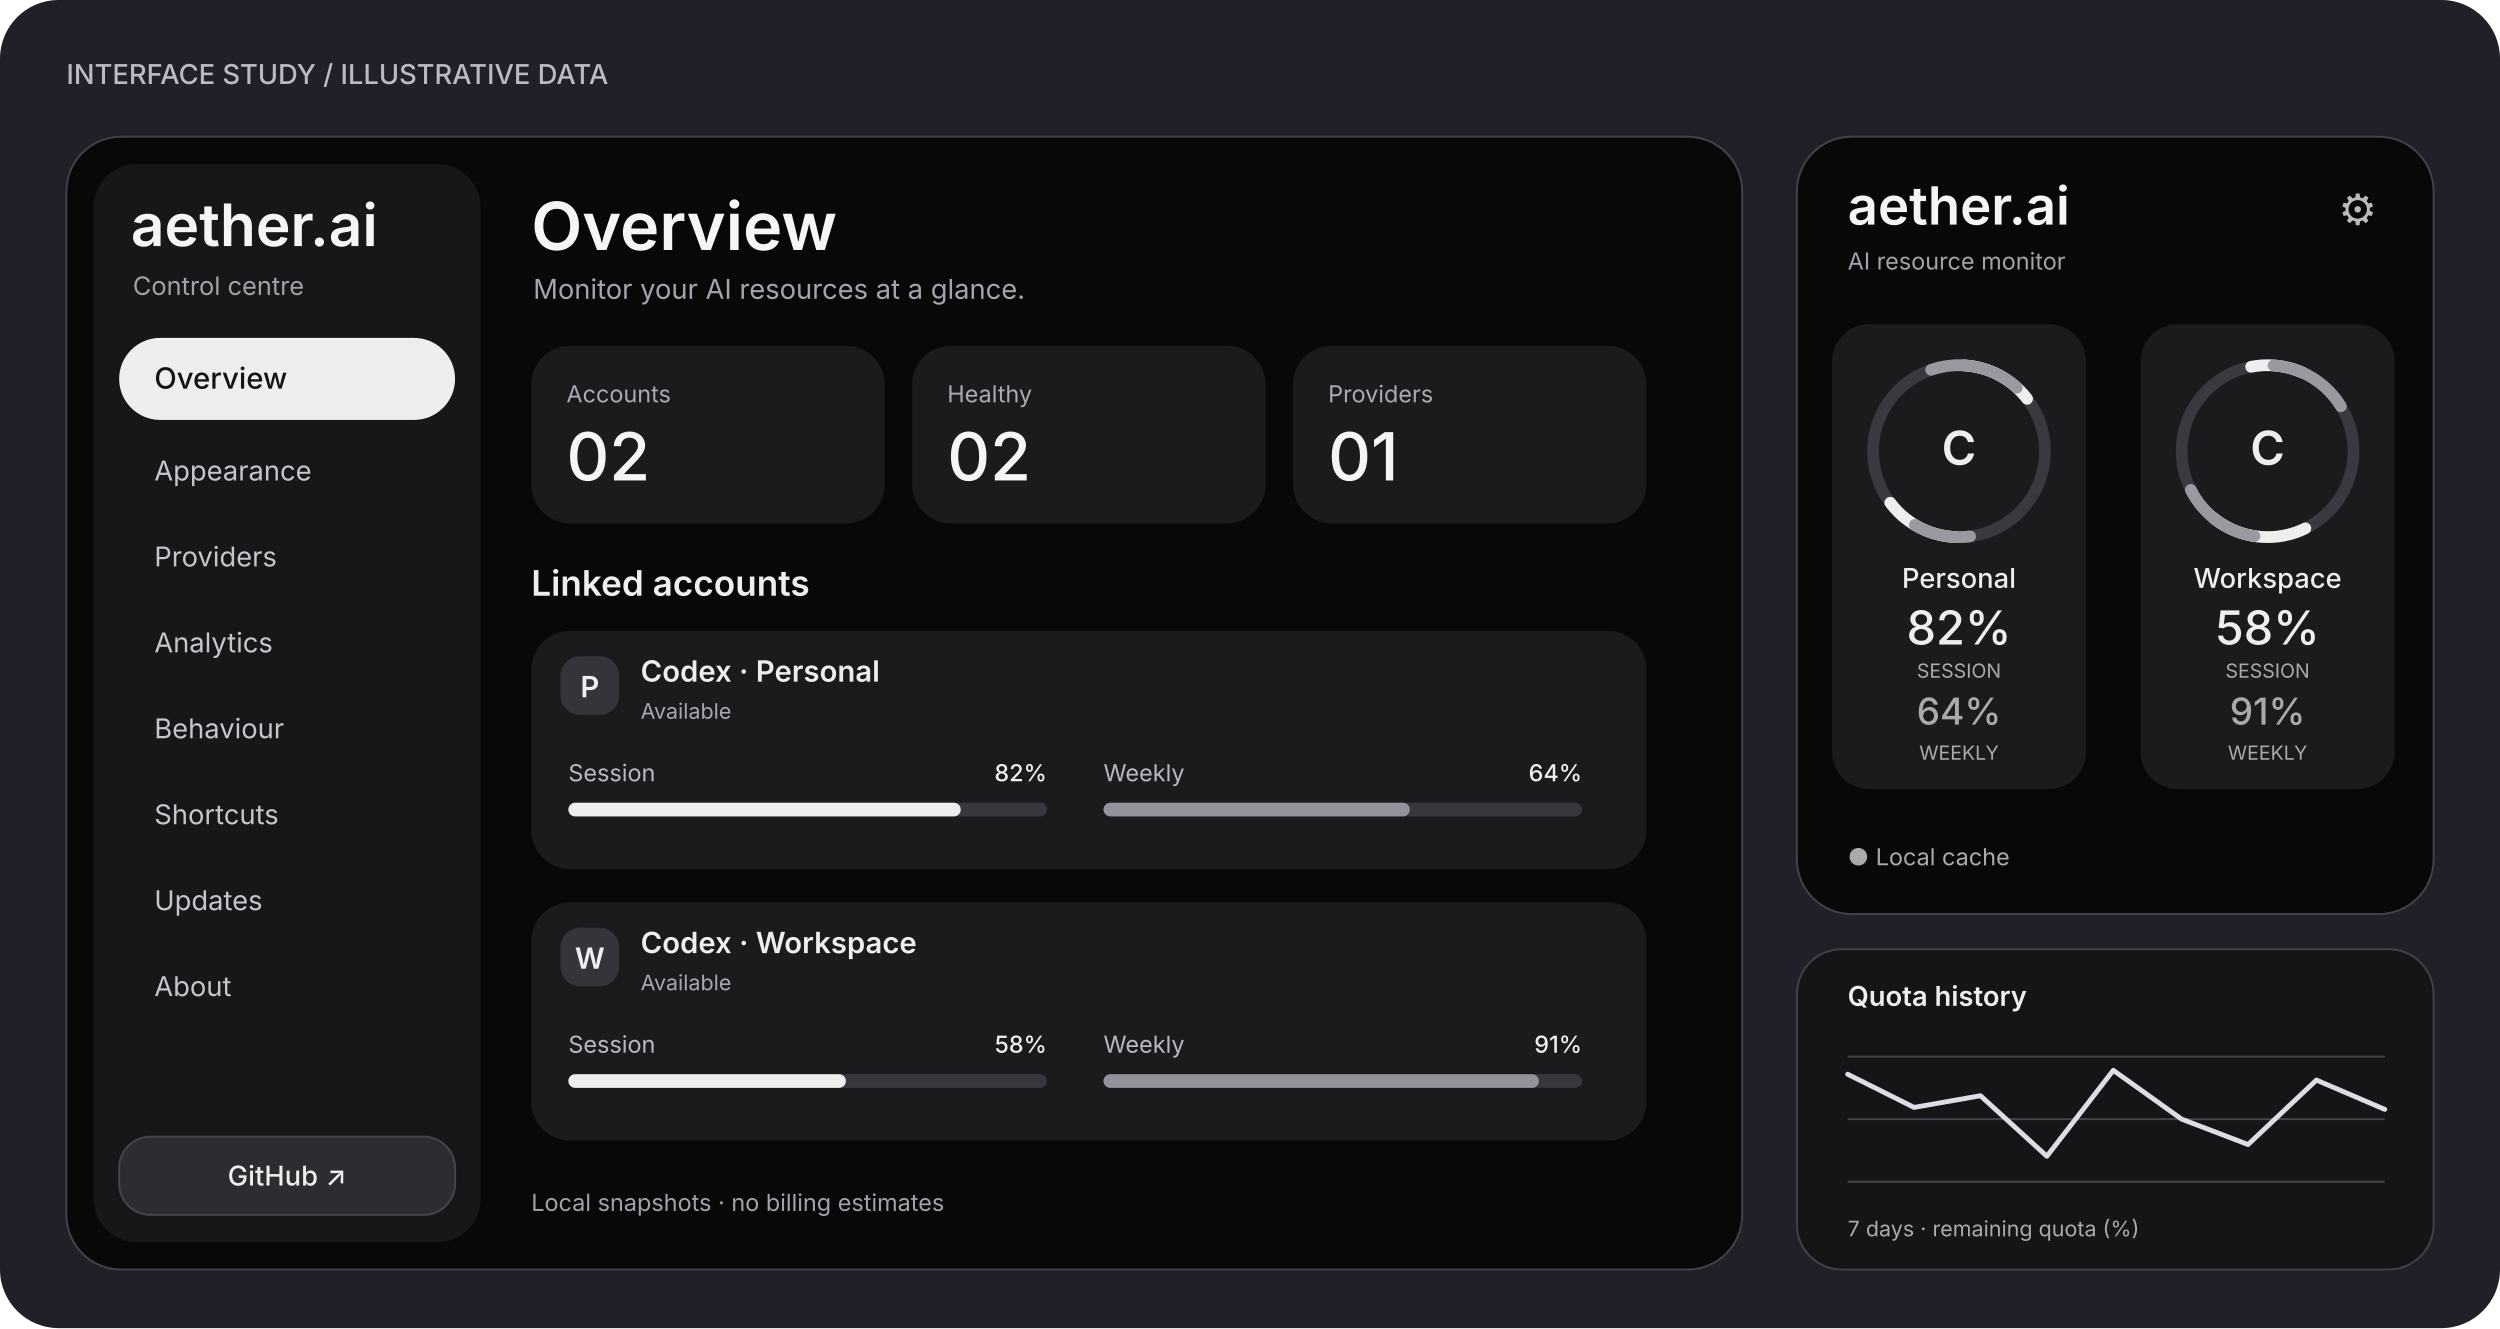
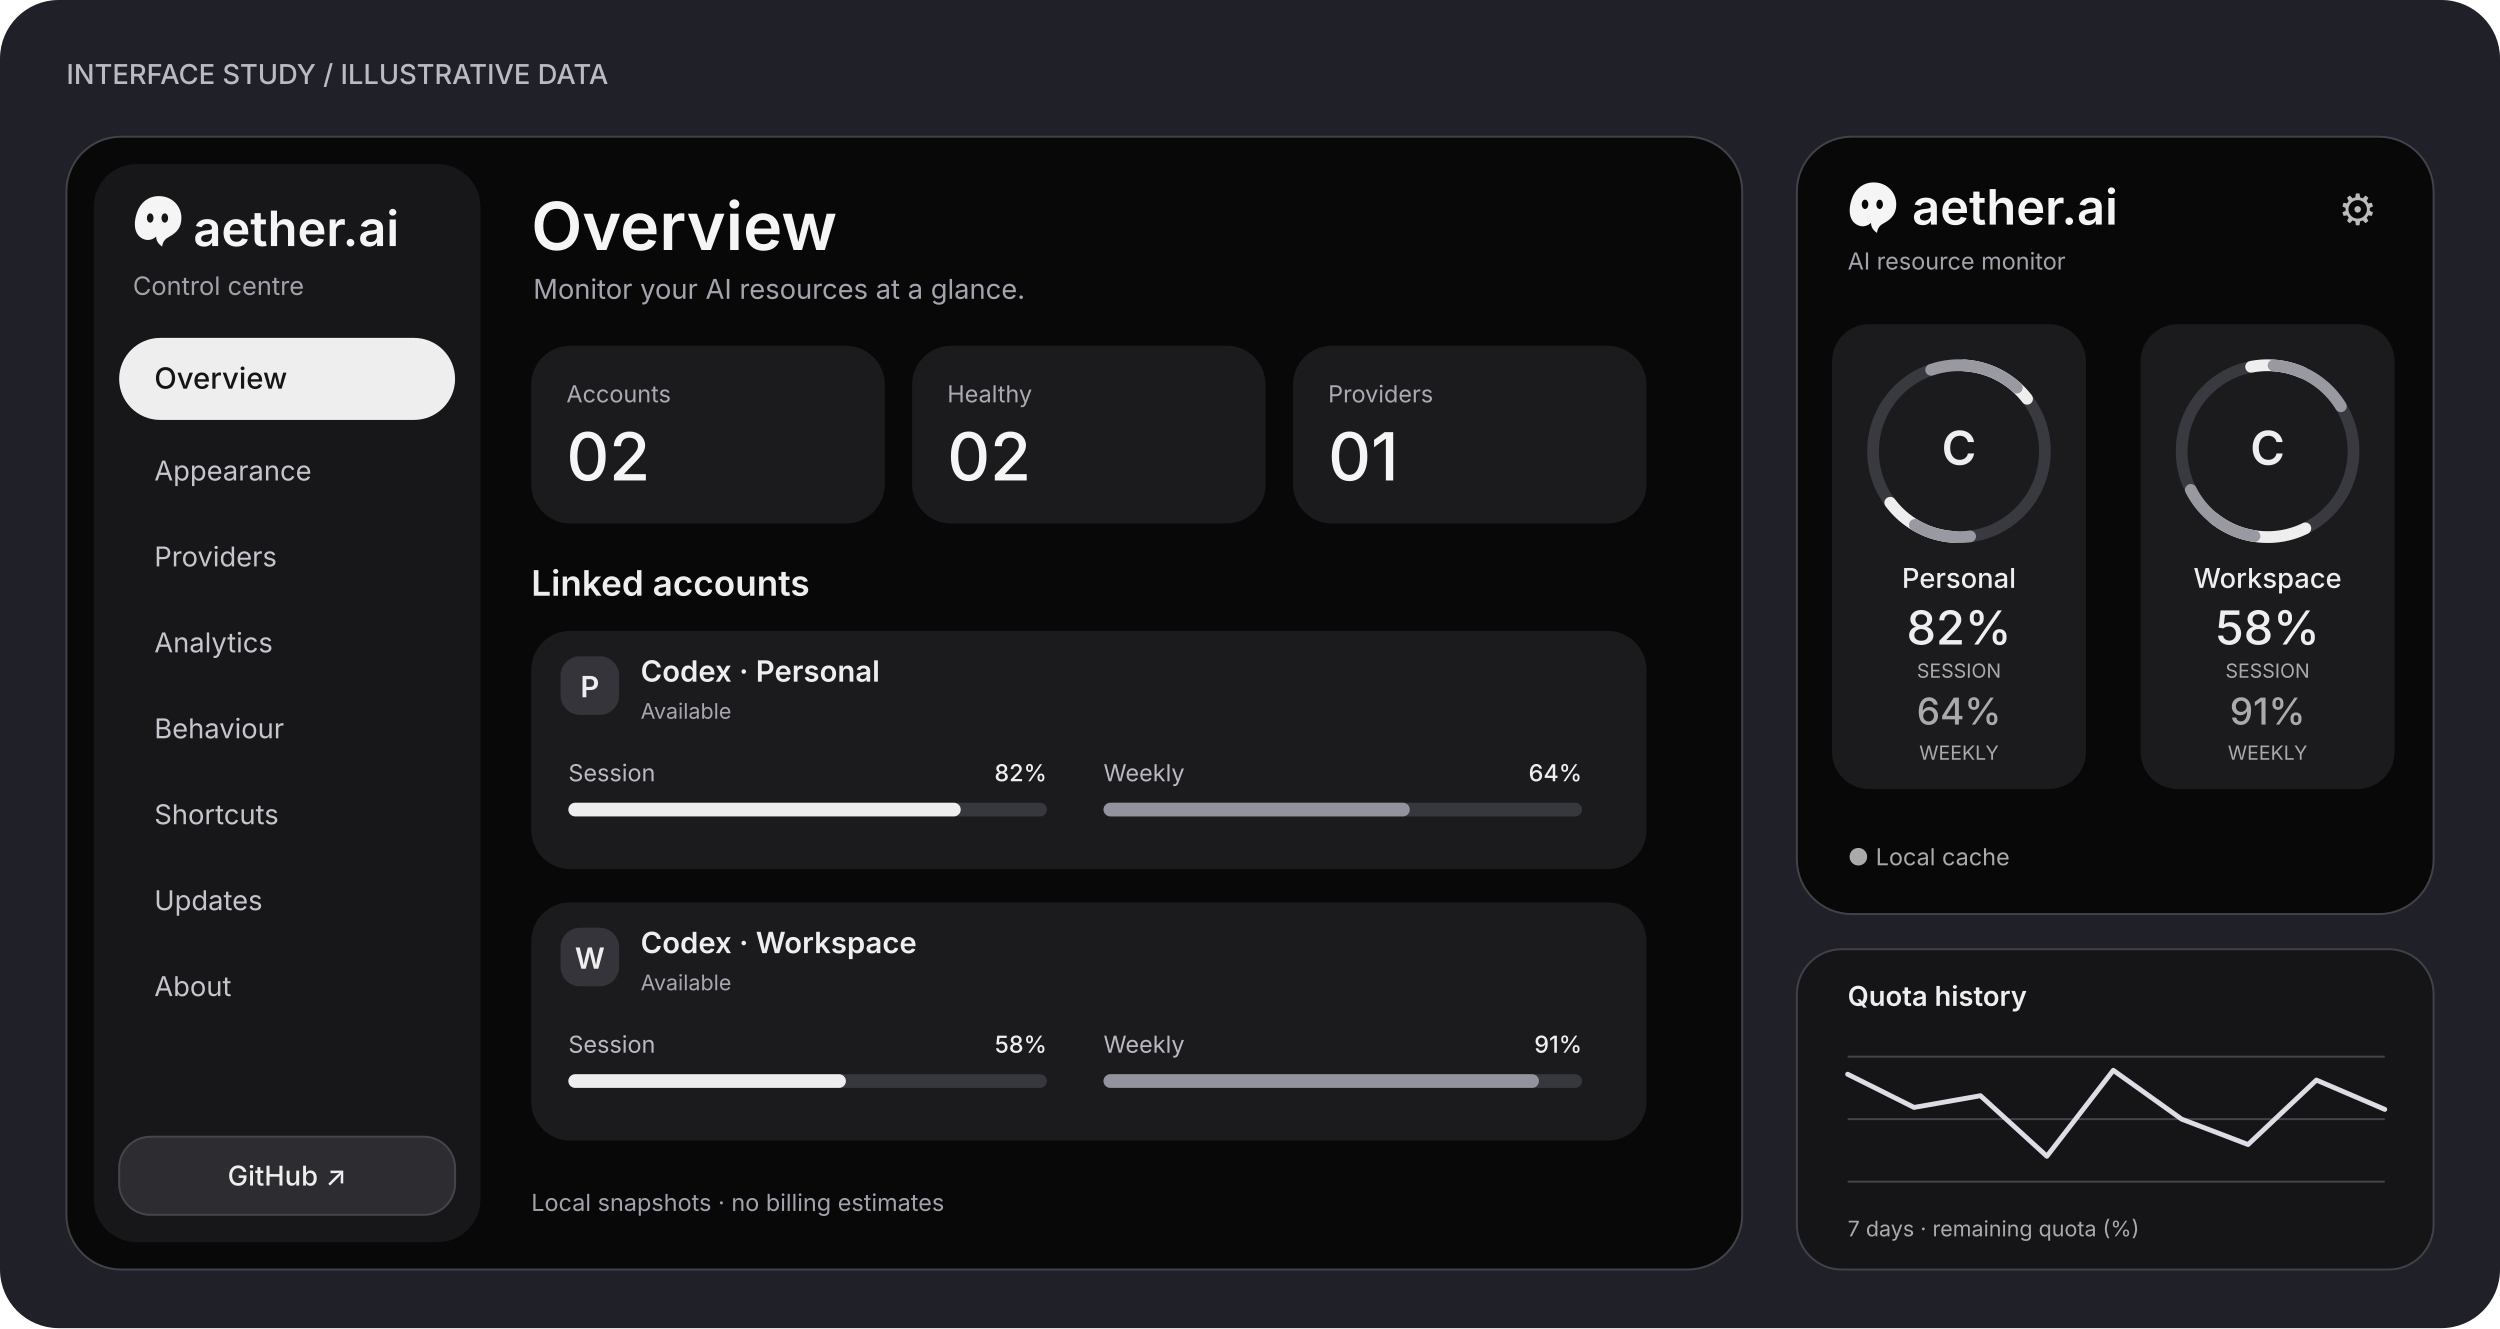
<svg xmlns="http://www.w3.org/2000/svg" width="1280" height="680" viewBox="0 0 1280 680" role="img" aria-labelledby="title">
  <g font-family="Inter,Segoe UI,Arial,sans-serif">
    <rect x="0" y="0" width="1280" height="680" rx="30" fill="#202128" stroke="none" />
    <text x="34" y="43" font-size="14" fill="#babac3" font-weight="500" text-anchor="start">INTERFACE STUDY / ILLUSTRATIVE DATA</text>
    <rect x="34" y="70" width="858" height="580" rx="28" fill="#080809" stroke="#424249" />
    <rect x="48" y="84" width="198" height="552" rx="22" fill="#171719" stroke="none" />
-     <text x="67" y="126" font-size="30" fill="#f5f5f6" font-weight="600" text-anchor="start">aether.ai</text>
+     <g transform="translate(65 97) scale(.34)">
+       <path d="M48 10C68 10 82 25 82 43C82 57 75 65 64 71C58 74 54 78 53 86C47 82 44 77 44 71C35 79 24 77 17 69C10 60 11 47 15 35C20 20 32 10 48 10ZM35 36A5 7 0 1 0 35 50A5 7 0 1 0 35 36ZM57 36A5 7 0 1 0 57 50A5 7 0 1 0 57 36Z" fill="#f5f5f6" fill-rule="evenodd" />
+     </g>
+     <text x="99" y="126" font-size="25" fill="#f5f5f6" font-weight="600" text-anchor="start">aether.ai</text>
    <text x="68" y="151" font-size="13" fill="#a1a1a9" font-weight="400" text-anchor="start">Control centre</text>
    <rect x="61" y="173" width="172" height="42" rx="21" fill="#eee" stroke="none" />
    <text x="79" y="199" font-size="15" fill="#151515" font-weight="500" text-anchor="start">Overview</text>
    <text x="79" y="246" font-size="14" fill="#c5c5cc" font-weight="400" text-anchor="start">Appearance</text>
    <text x="79" y="290" font-size="14" fill="#c5c5cc" font-weight="400" text-anchor="start">Providers</text>
    <text x="79" y="334" font-size="14" fill="#c5c5cc" font-weight="400" text-anchor="start">Analytics</text>
    <text x="79" y="378" font-size="14" fill="#c5c5cc" font-weight="400" text-anchor="start">Behaviour</text>
    <text x="79" y="422" font-size="14" fill="#c5c5cc" font-weight="400" text-anchor="start">Shortcuts</text>
    <text x="79" y="466" font-size="14" fill="#c5c5cc" font-weight="400" text-anchor="start">Updates</text>
    <text x="79" y="510" font-size="14" fill="#c5c5cc" font-weight="400" text-anchor="start">About</text>
    <rect x="61" y="582" width="172" height="40" rx="16" fill="#2c2c31" stroke="#45454c" />
    <text x="147" y="607" font-size="14" fill="#eee" font-weight="500" text-anchor="middle">GitHub ↗</text>
    <text x="272" y="128" font-size="34" fill="#f5f5f6" font-weight="600" text-anchor="start">Overview</text>
    <text x="273" y="153" font-size="14" fill="#a4a4ae" font-weight="400" text-anchor="start">Monitor your AI resources at a glance.</text>
    <rect x="272" y="177" width="181" height="91" rx="20" fill="#1b1b1e" stroke="none" />
    <text x="290" y="206" font-size="12" fill="#aaaab3" font-weight="400" text-anchor="start">Accounts</text>
    <text x="290" y="246" font-size="34" fill="#f5f5f6" font-weight="500" text-anchor="start">02</text>
    <rect x="467" y="177" width="181" height="91" rx="20" fill="#1b1b1e" stroke="none" />
    <text x="485" y="206" font-size="12" fill="#aaaab3" font-weight="400" text-anchor="start">Healthy</text>
    <text x="485" y="246" font-size="34" fill="#f5f5f6" font-weight="500" text-anchor="start">02</text>
    <rect x="662" y="177" width="181" height="91" rx="20" fill="#1b1b1e" stroke="none" />
    <text x="680" y="206" font-size="12" fill="#aaaab3" font-weight="400" text-anchor="start">Providers</text>
    <text x="680" y="246" font-size="34" fill="#f5f5f6" font-weight="500" text-anchor="start">01</text>
    <text x="272" y="305" font-size="18" fill="#eee" font-weight="600" text-anchor="start">Linked accounts</text>
    <rect x="272" y="323" width="571" height="122" rx="20" fill="#1b1b1e" stroke="none" />
    <rect x="287" y="336" width="30" height="30" rx="10" fill="#34343a" stroke="none" />
    <text x="302" y="357" font-size="15" fill="#eee" font-weight="600" text-anchor="middle">P</text>
    <text x="328" y="349" font-size="15" fill="#eee" font-weight="600" text-anchor="start">Codex · Personal</text>
    <text x="328" y="368" font-size="11" fill="#a7a7b0" font-weight="400" text-anchor="start">Available</text>
    <text x="291" y="400" font-size="12" fill="#b9b9c2" font-weight="400" text-anchor="start">Session</text>
    <text x="536" y="400" font-size="12" fill="#eee" font-weight="500" text-anchor="end">82%</text>
    <rect x="291" y="411" width="245" height="7" rx="3.5" fill="#37373e" stroke="none" />
    <rect x="291" y="411" width="200.9" height="7" rx="3.5" fill="#eeeeef" stroke="none" />
    <text x="565" y="400" font-size="12" fill="#b9b9c2" font-weight="400" text-anchor="start">Weekly</text>
    <text x="810" y="400" font-size="12" fill="#eee" font-weight="500" text-anchor="end">64%</text>
    <rect x="565" y="411" width="245" height="7" rx="3.5" fill="#37373e" stroke="none" />
    <rect x="565" y="411" width="156.8" height="7" rx="3.5" fill="#93939d" stroke="none" />
    <rect x="272" y="462" width="571" height="122" rx="20" fill="#1b1b1e" stroke="none" />
    <rect x="287" y="475" width="30" height="30" rx="10" fill="#34343a" stroke="none" />
    <text x="302" y="496" font-size="15" fill="#eee" font-weight="600" text-anchor="middle">W</text>
    <text x="328" y="488" font-size="15" fill="#eee" font-weight="600" text-anchor="start">Codex · Workspace</text>
    <text x="328" y="507" font-size="11" fill="#a7a7b0" font-weight="400" text-anchor="start">Available</text>
    <text x="291" y="539" font-size="12" fill="#b9b9c2" font-weight="400" text-anchor="start">Session</text>
    <text x="536" y="539" font-size="12" fill="#eee" font-weight="500" text-anchor="end">58%</text>
    <rect x="291" y="550" width="245" height="7" rx="3.5" fill="#37373e" stroke="none" />
    <rect x="291" y="550" width="142.1" height="7" rx="3.5" fill="#eeeeef" stroke="none" />
    <text x="565" y="539" font-size="12" fill="#b9b9c2" font-weight="400" text-anchor="start">Weekly</text>
    <text x="810" y="539" font-size="12" fill="#eee" font-weight="500" text-anchor="end">91%</text>
    <rect x="565" y="550" width="245" height="7" rx="3.5" fill="#37373e" stroke="none" />
    <rect x="565" y="550" width="222.95" height="7" rx="3.5" fill="#93939d" stroke="none" />
    <text x="272" y="620" font-size="12" fill="#a2a2ac" font-weight="400" text-anchor="start">Local snapshots · no billing estimates</text>
    <rect x="920" y="70" width="326" height="398" rx="28" fill="#080809" stroke="#424249" />
-     <text x="946" y="115" font-size="27" fill="#f5f5f6" font-weight="600" text-anchor="start">aether.ai</text>
+     <g transform="translate(943 90) scale(.34)">
+       <path d="M48 10C68 10 82 25 82 43C82 57 75 65 64 71C58 74 54 78 53 86C47 82 44 77 44 71C35 79 24 77 17 69C10 60 11 47 15 35C20 20 32 10 48 10ZM35 36A5 7 0 1 0 35 50A5 7 0 1 0 35 36ZM57 36A5 7 0 1 0 57 50A5 7 0 1 0 57 36Z" fill="#f5f5f6" fill-rule="evenodd" />
+     </g>
+     <text x="979" y="115" font-size="25" fill="#f5f5f6" font-weight="600" text-anchor="start">aether.ai</text>
    <text x="946" y="138" font-size="12" fill="#a3a3ac" font-weight="400" text-anchor="start">AI resource monitor</text>
    <text x="1217" y="115" font-size="22" fill="#bbb" font-weight="400" text-anchor="end">⚙</text>
    <rect x="938" y="166" width="130" height="238" rx="19" fill="#1b1b1e" stroke="none" />
    <g transform="translate(1003 231)">
      <circle r="44" fill="none" stroke="#393940" stroke-width="6" />
      <circle r="44" pathLength="100" stroke-dasharray="37.72 100" stroke="#eee" stroke-linecap="round" stroke-width="6" fill="none" transform="rotate(94)" />
      <circle r="44" pathLength="100" stroke-dasharray="29.44 100" stroke="#9999a2" stroke-linecap="round" stroke-width="6" fill="none" transform="rotate(-86)" />
      <text x="0" y="7" font-size="24" fill="#eee" font-weight="600" text-anchor="middle">C</text>
    </g>
    <text x="1003" y="301" font-size="14" fill="#eee" font-weight="500" text-anchor="middle">Personal</text>
    <text x="1003" y="330" font-size="24" fill="#eee" font-weight="500" text-anchor="middle">82%</text>
    <text x="1003" y="347" font-size="10" fill="#aaa" font-weight="400" text-anchor="middle">SESSION</text>
    <text x="1003" y="371" font-size="19" fill="#aaa" font-weight="500" text-anchor="middle">64%</text>
    <text x="1003" y="389" font-size="10" fill="#aaa" font-weight="400" text-anchor="middle">WEEKLY</text>
    <rect x="1096" y="166" width="130" height="238" rx="19" fill="#1b1b1e" stroke="none" />
    <g transform="translate(1161 231)">
      <circle r="44" fill="none" stroke="#393940" stroke-width="6" />
      <circle r="44" pathLength="100" stroke-dasharray="26.68 100" stroke="#eee" stroke-linecap="round" stroke-width="6" fill="none" transform="rotate(94)" />
      <circle r="44" pathLength="100" stroke-dasharray="41.86 100" stroke="#9999a2" stroke-linecap="round" stroke-width="6" fill="none" transform="rotate(-86)" />
      <text x="0" y="7" font-size="24" fill="#eee" font-weight="600" text-anchor="middle">C</text>
    </g>
    <text x="1161" y="301" font-size="14" fill="#eee" font-weight="500" text-anchor="middle">Workspace</text>
    <text x="1161" y="330" font-size="24" fill="#eee" font-weight="500" text-anchor="middle">58%</text>
    <text x="1161" y="347" font-size="10" fill="#aaa" font-weight="400" text-anchor="middle">SESSION</text>
    <text x="1161" y="371" font-size="19" fill="#aaa" font-weight="500" text-anchor="middle">91%</text>
    <text x="1161" y="389" font-size="10" fill="#aaa" font-weight="400" text-anchor="middle">WEEKLY</text>
    <text x="946" y="443" font-size="12" fill="#aaa" font-weight="400" text-anchor="start">●  Local cache</text>
    <rect x="920" y="486" width="326" height="164" rx="23" fill="#151518" stroke="#414148" />
    <text x="946" y="515" font-size="14" fill="#eee" font-weight="600" text-anchor="start">Quota history</text>
    <path d="M946 541L1221 541" stroke="#44444b" stroke-width="1" fill="none" />
    <path d="M946 573L1221 573" stroke="#44444b" stroke-width="1" fill="none" />
    <path d="M946 605L1221 605" stroke="#44444b" stroke-width="1" fill="none" />
    <path d="M946 550L980 567L1014 561L1048 592L1082 548L1117 573L1151 586L1186 553L1221 568" stroke="#dddde5" fill="none" stroke-width="2.5" stroke-linecap="round" stroke-linejoin="round" />
    <text x="946" y="633" font-size="11" fill="#aaa" font-weight="400" text-anchor="start">7 days · remaining quota (%)</text>
  </g>
</svg>
